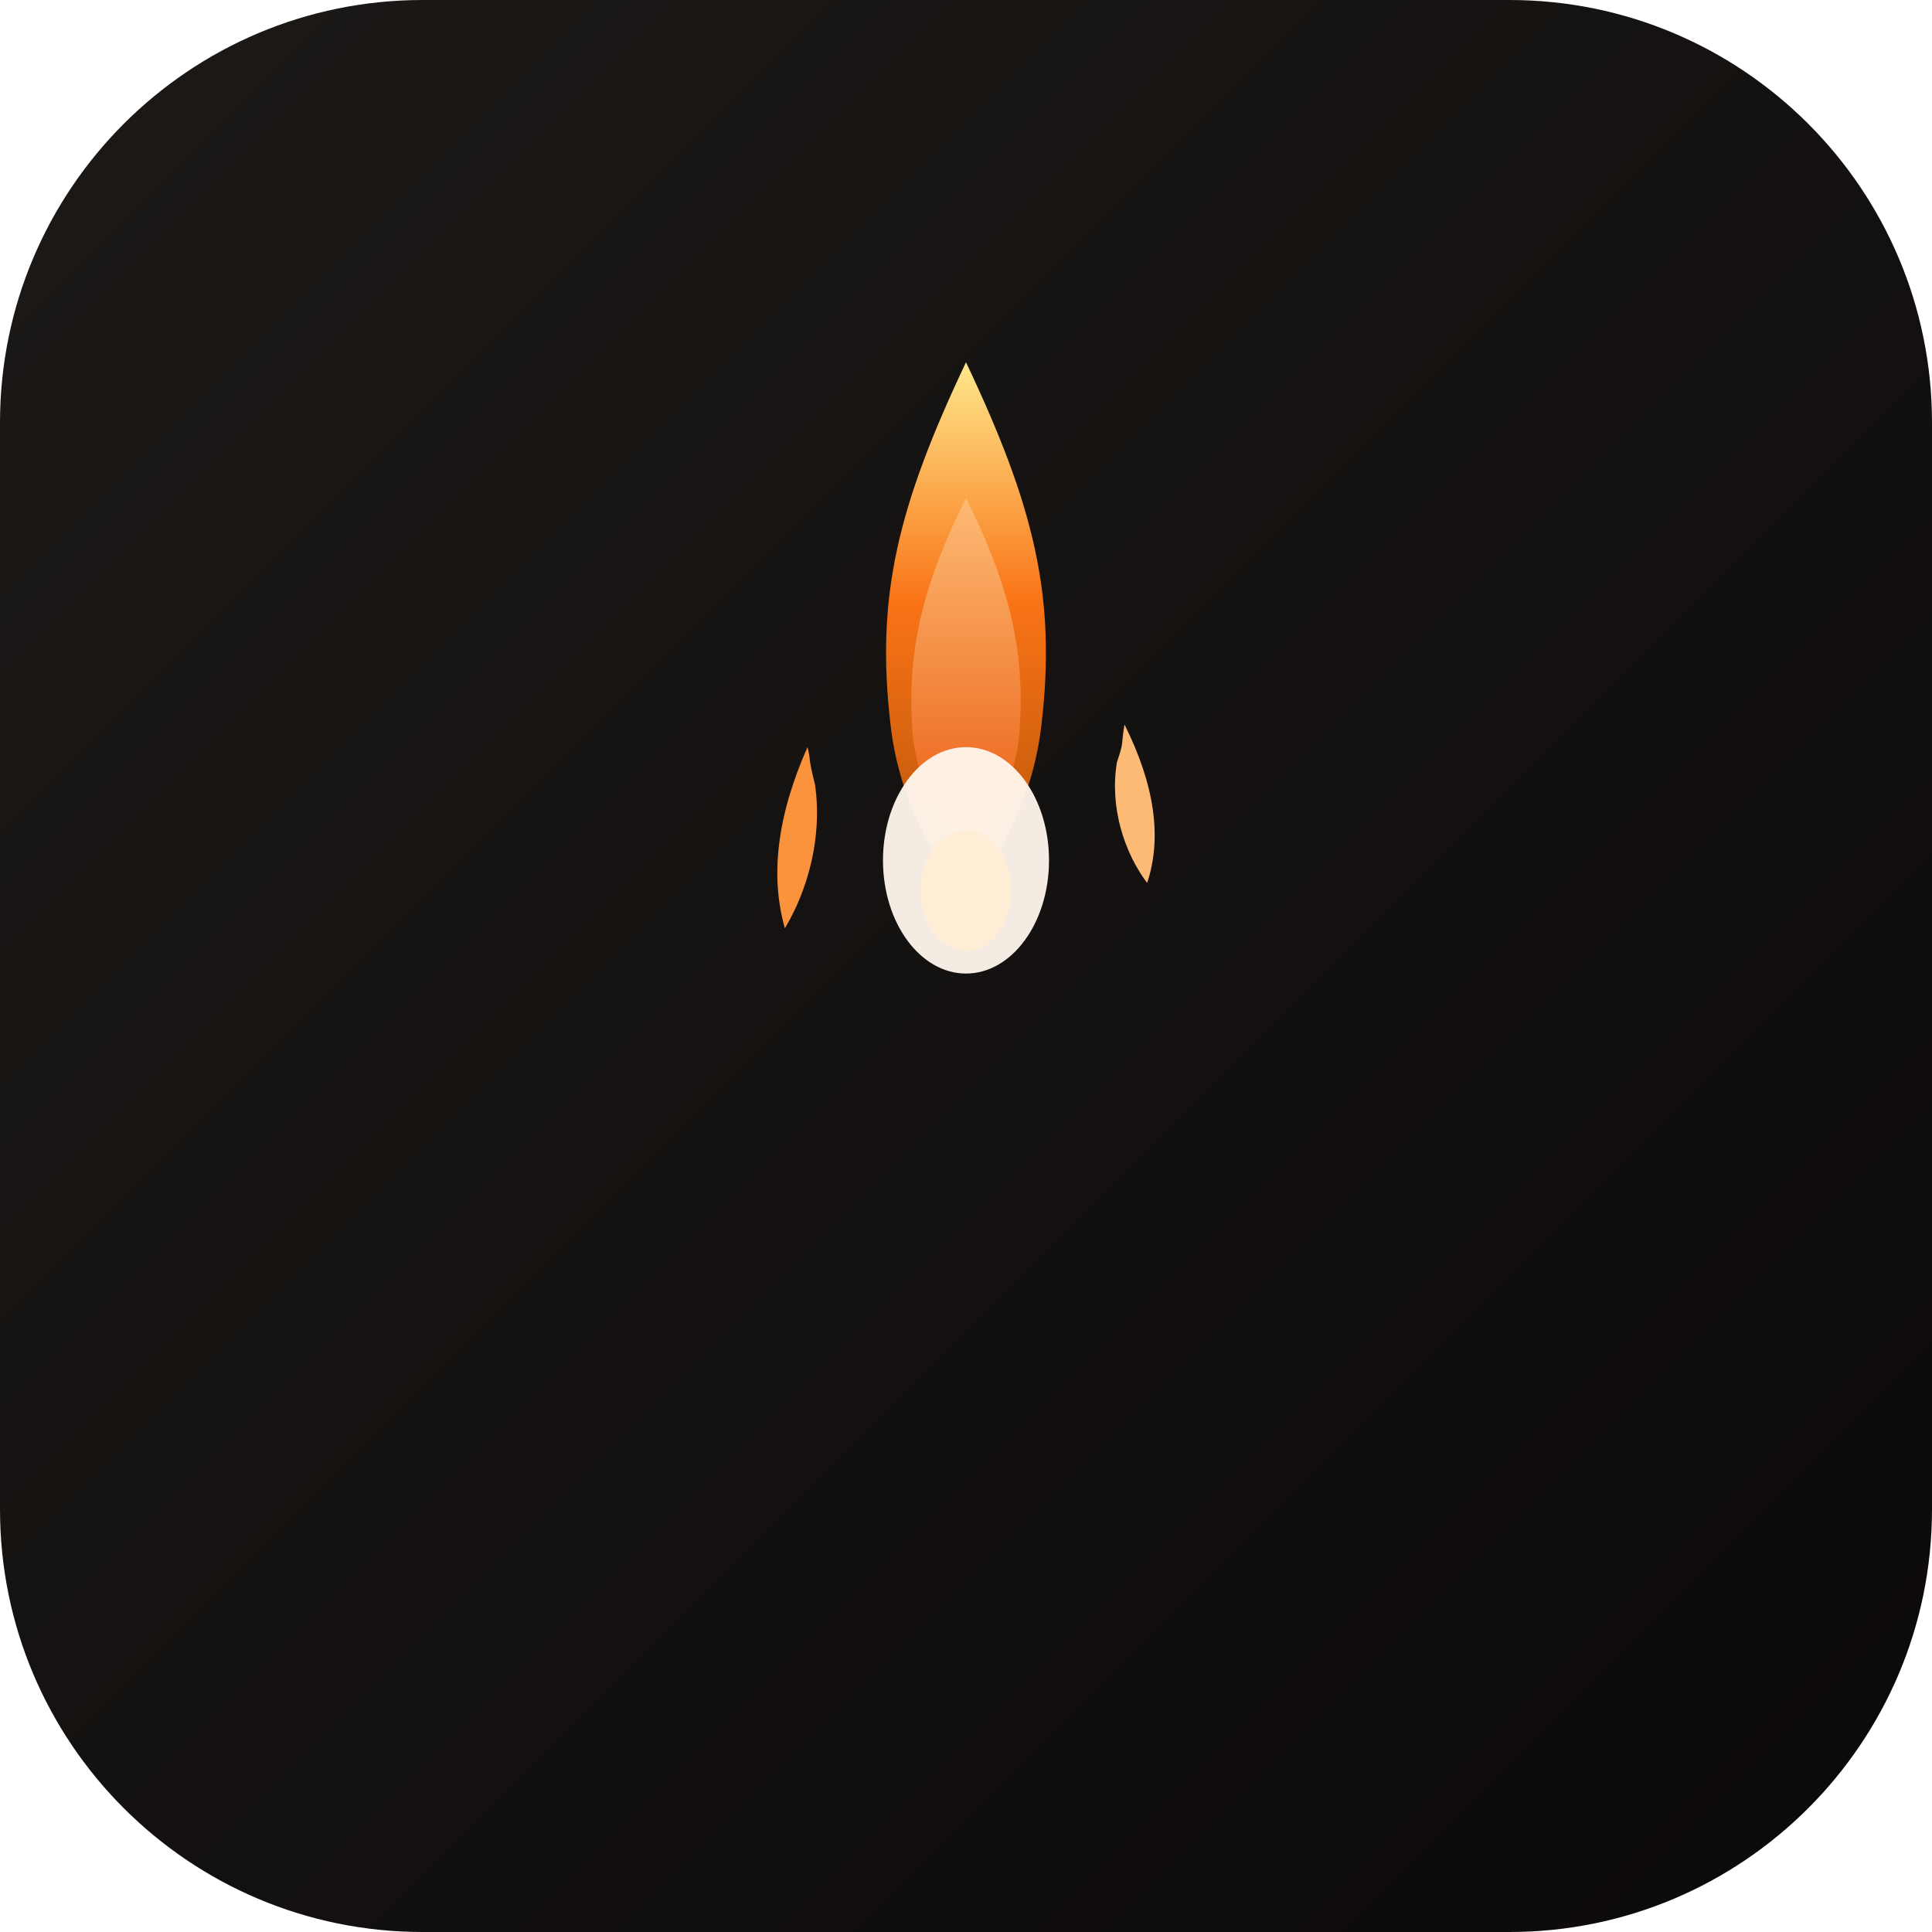
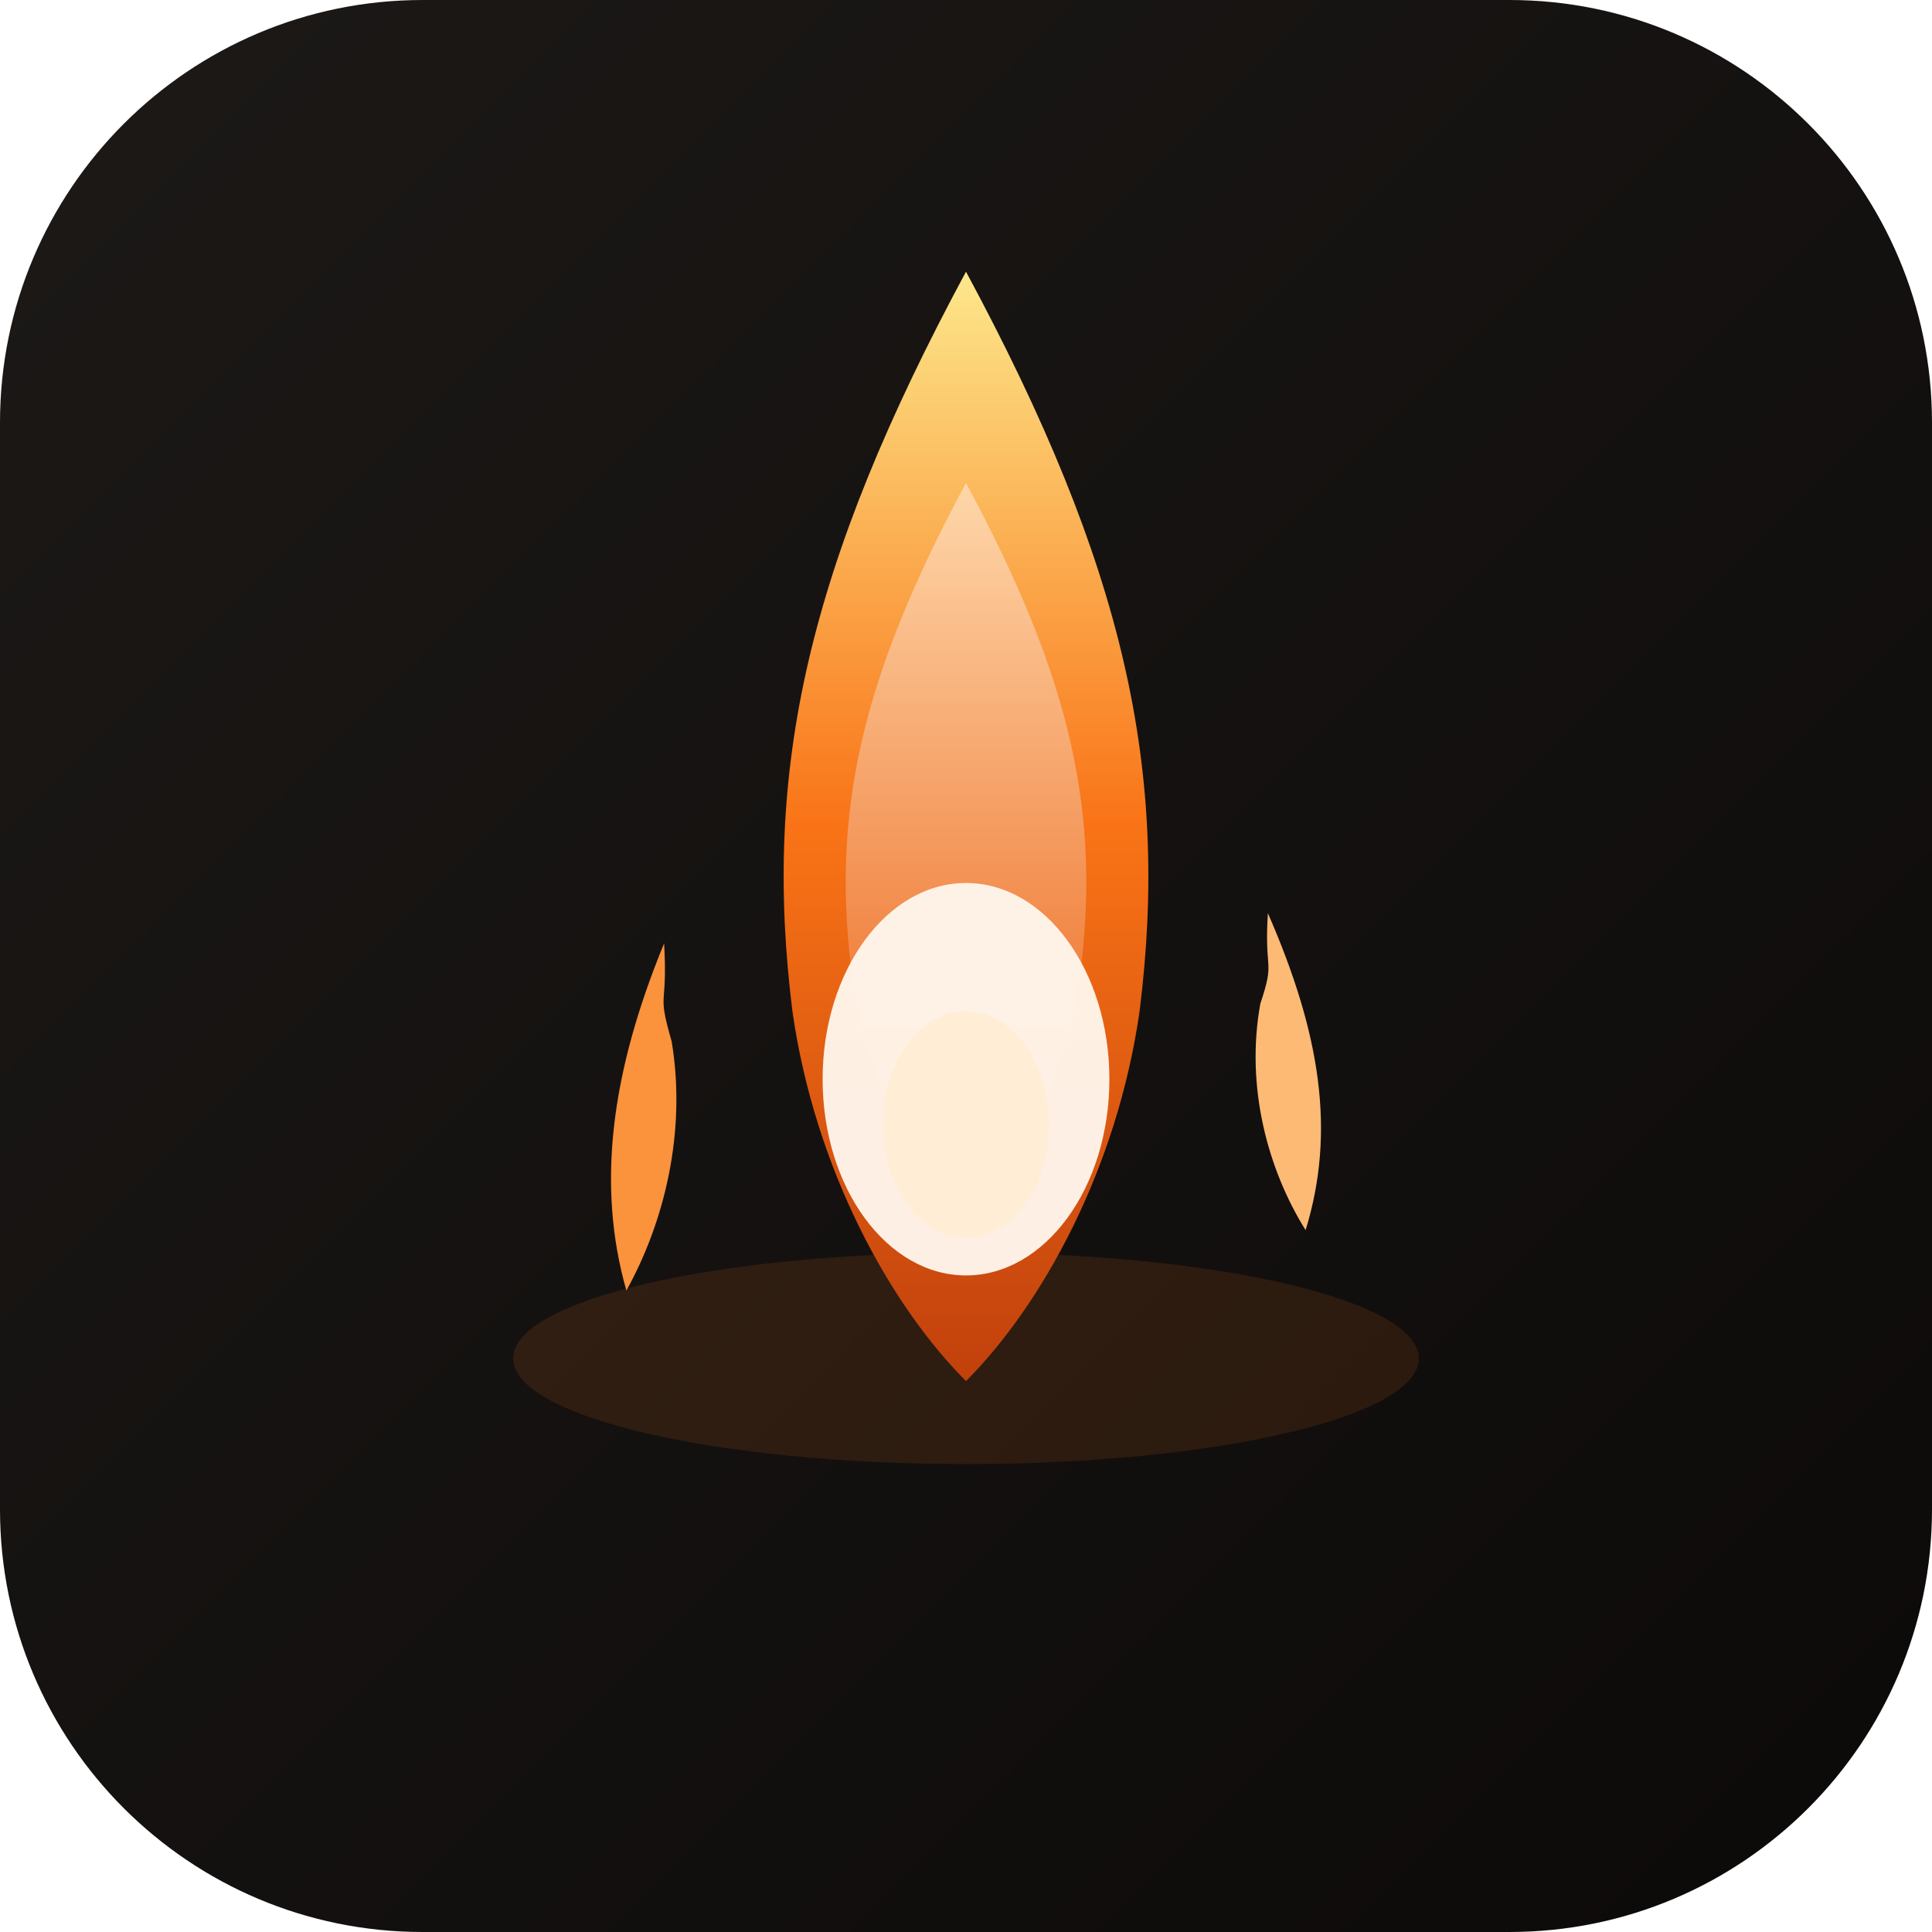
<svg xmlns="http://www.w3.org/2000/svg" viewBox="0 0 512 512" role="img" aria-label="Learning Journey">
  <defs>
    <linearGradient id="bg" x1="0%" y1="0%" x2="100%" y2="100%">
      <stop offset="0%" stop-color="#1c1917" />
      <stop offset="100%" stop-color="#0c0a09" />
    </linearGradient>
    <linearGradient id="f1" x1="50%" y1="100%" x2="50%" y2="0%">
-       <stop offset="0%" stop-color="#b45309" />
-       <stop offset="55%" stop-color="#f97316" />
+       <stop offset="0%" stop-color="#c2410c" />
+       <stop offset="50%" stop-color="#f97316" />
      <stop offset="100%" stop-color="#fde68a" />
    </linearGradient>
    <linearGradient id="f2" x1="50%" y1="100%" x2="50%" y2="0%">
      <stop offset="0%" stop-color="#ea580c" />
-       <stop offset="100%" stop-color="#fdba74" />
+       <stop offset="100%" stop-color="#fed7aa" />
    </linearGradient>
  </defs>
  <rect width="512" height="512" rx="112" fill="url(#bg)" />
-   <path fill="url(#f1)" d="M256 96c18 38 24 62 20 96-2 18-10 34-20 46-10-12-18-28-20-46-4-34 2-58 20-96z" />
-   <path fill="url(#f2)" d="M256 132c12 24 16 42 14 64-2 14-8 24-14 32-6-8-12-18-14-32-2-22 2-40 14-64z" />
-   <path fill="#fb923c" d="M214 198c-8 18-10 34-6 48 6-10 10-24 8-38-2-8-1-6-2-10z" />
-   <path fill="#fdba74" d="M298 192c8 16 10 30 6 42-6-8-10-20-8-32 2-6 1-4 2-10z" />
-   <ellipse cx="256" cy="228" rx="22" ry="30" fill="#fff7ed" opacity="0.95" />
-   <ellipse cx="256" cy="236" rx="12" ry="16" fill="#ffedd5" />
+   <ellipse cx="256" cy="360" rx="120" ry="28" fill="#f97316" opacity="0.12" />
+   <path fill="url(#f1)" d="M256 72c42 78 54 132 46 196-6 42-26 78-46 98-20-20-40-56-46-98-8-64 4-118 46-196z" />
+   <path fill="url(#f2)" d="M256 128c28 52 36 88 30 132-4 28-18 50-30 64-12-14-26-36-30-64-6-44 2-80 30-132z" />
+   <path fill="#fb923c" d="M176 250c-14 34-18 64-10 92 10-18 16-42 12-66-4-14-1-8-2-26z" />
+   <path fill="#fdba74" d="M336 242c14 32 18 58 10 84-10-16-16-38-12-60 4-12 1-8 2-24z" />
+   <ellipse cx="256" cy="286" rx="38" ry="52" fill="#fff7ed" opacity="0.95" />
+   <ellipse cx="256" cy="298" rx="22" ry="30" fill="#ffedd5" />
</svg>
